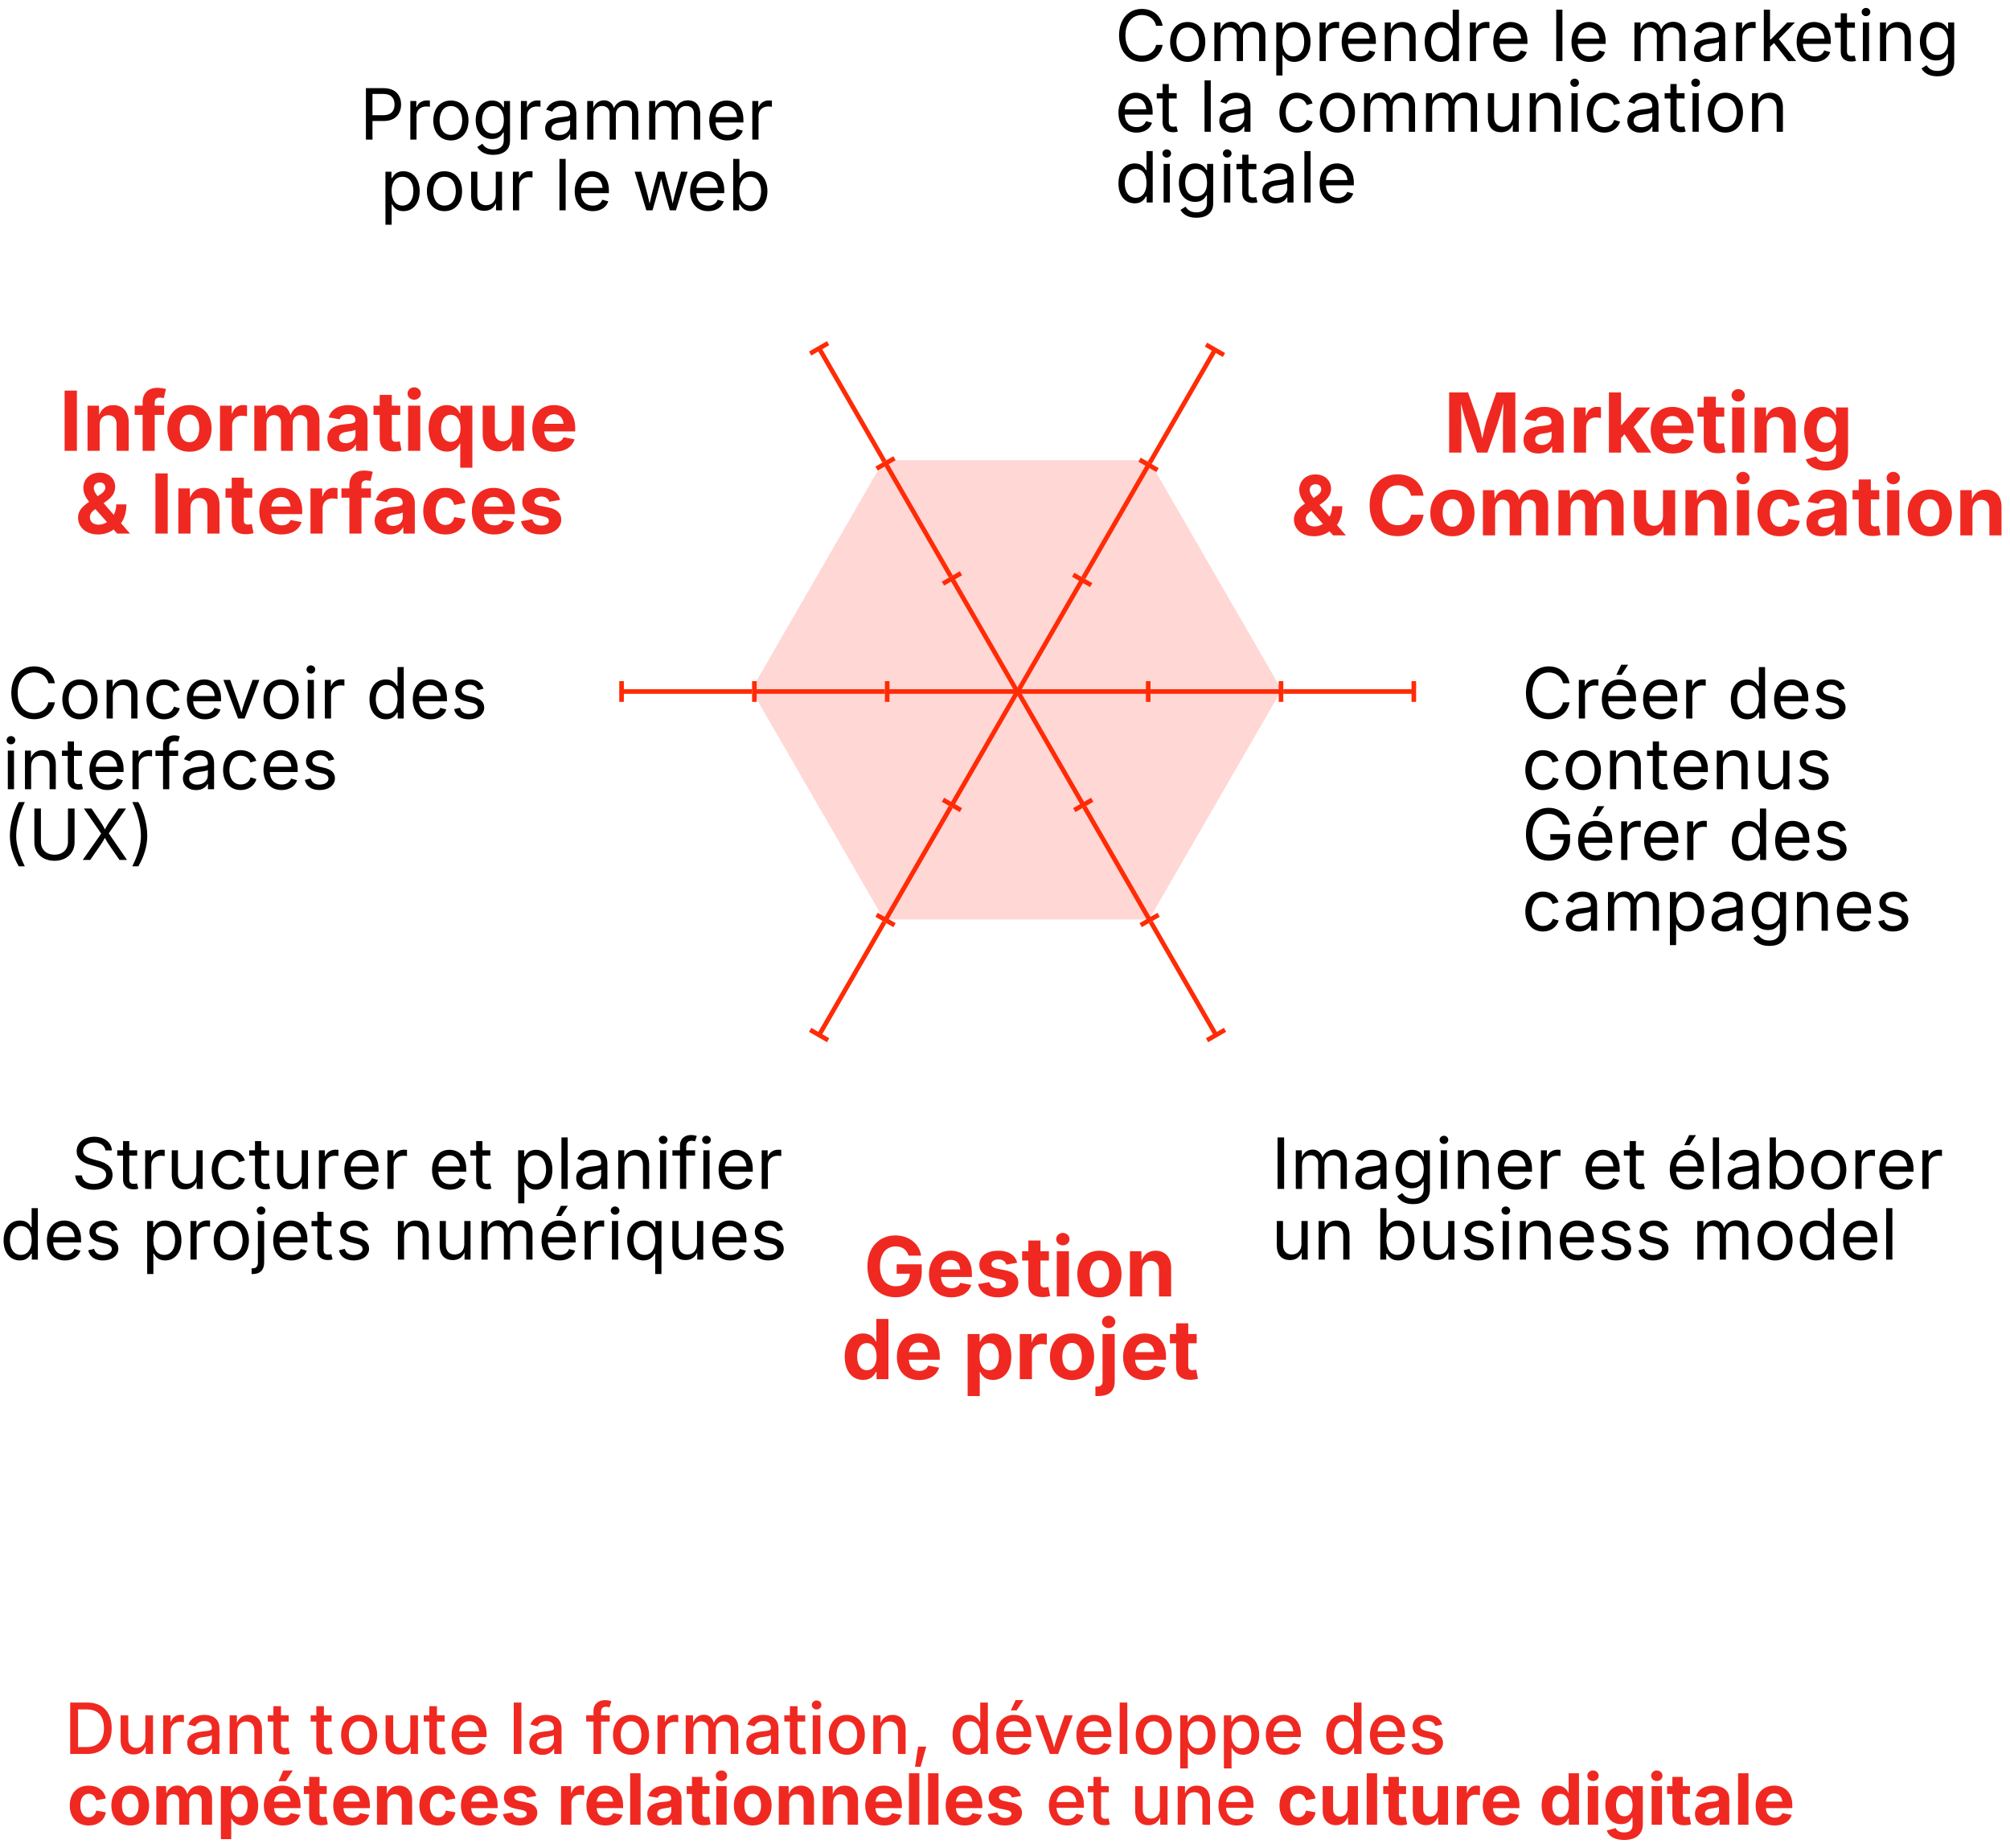
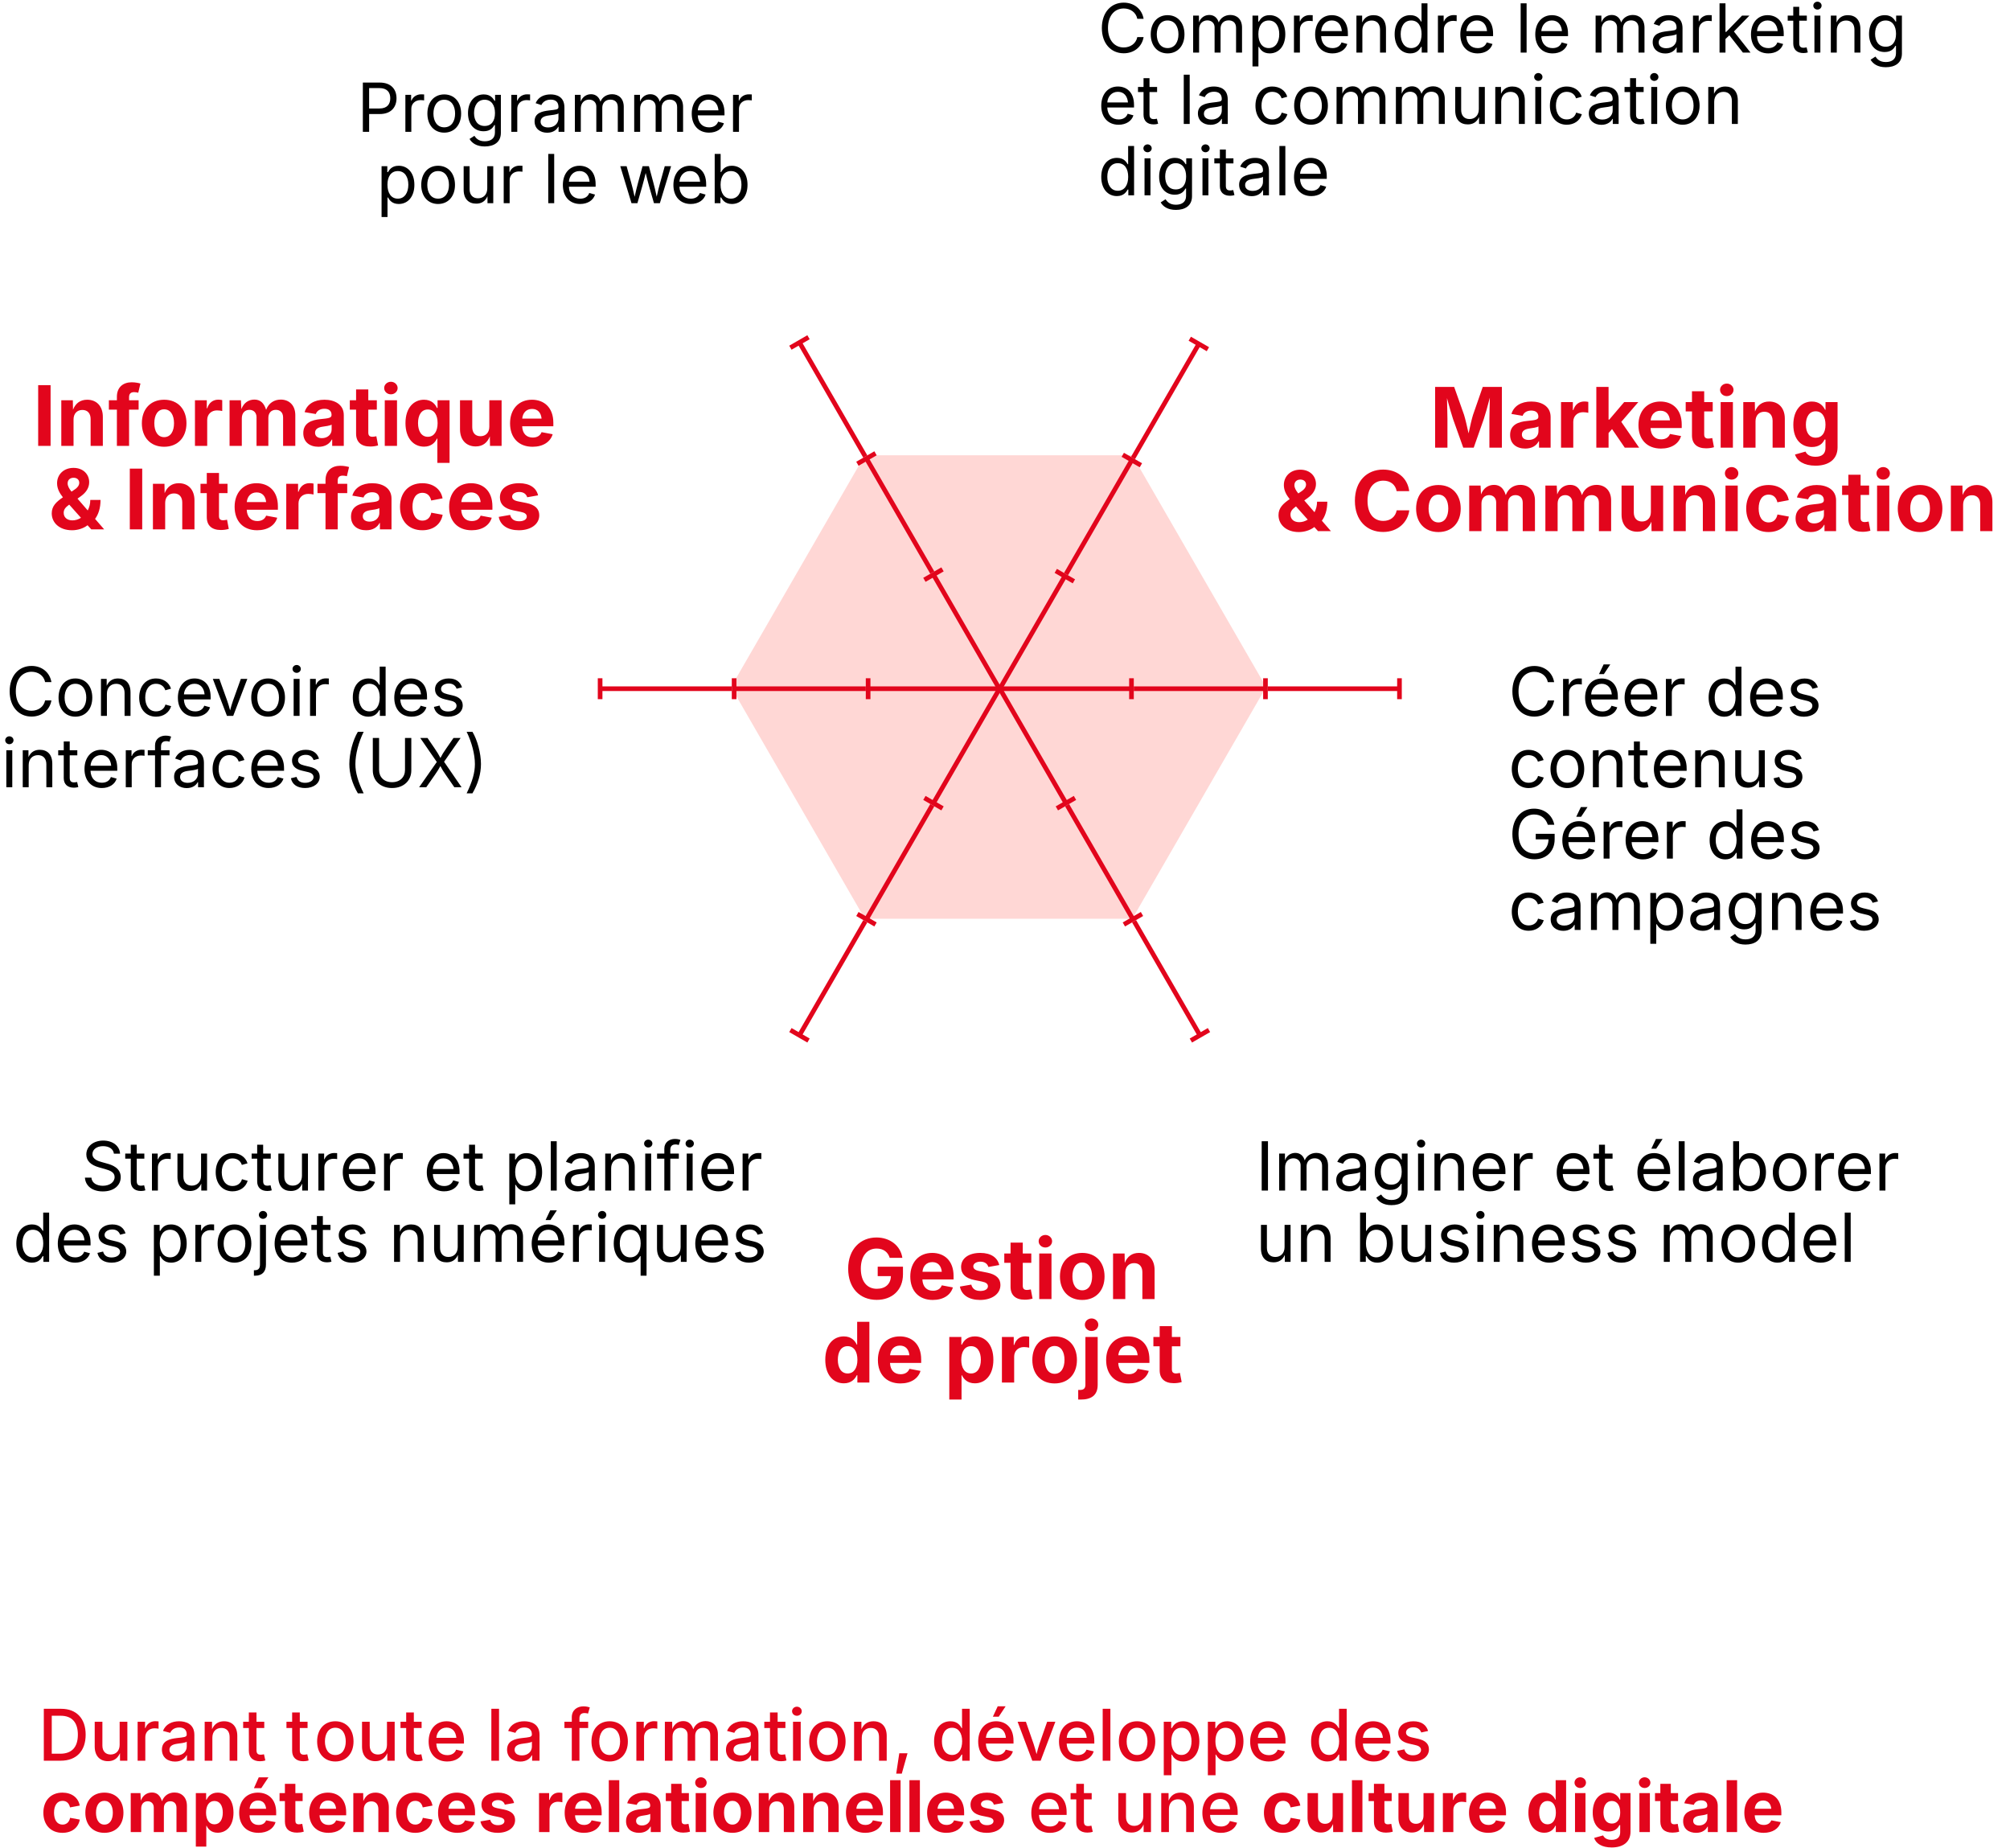
- <svg xmlns="http://www.w3.org/2000/svg" viewBox="0 0 1126 1035" version="1.1" xml:space="preserve" style="fill-rule:evenodd;clip-rule:evenodd;">
+ <svg xmlns="http://www.w3.org/2000/svg" viewbox="0 0 1116 1026" version="1.1" xml:space="preserve" style="fill-rule:evenodd;clip-rule:evenodd;">
+   <rect id="Plan-de-travail1" x="0" y="0" width="1116" height="1025.55" style="fill:none;" />
  <g id="Calque-1">
-     <g>
-       <text x="201.504px" y="78.192px" style="font-family:'Inter-Regular', 'Inter', sans-serif;font-size:39.607px;">Pr<tspan x="240.717px " y="78.192px ">o</tspan>grammer</text>
-       <text x="212.871px" y="117.799px" style="font-family:'Inter-Regular', 'Inter', sans-serif;font-size:39.607px;">pour le w<tspan x="384.577px " y="117.799px ">e</tspan>b</text>
+     <g transform="matrix(1,0,0,1,-15,-5)">
+       <text x="213.154px" y="78.192px" style="font-family:'Inter-Regular', 'Inter', sans-serif;font-size:37.607px;">Pr<tspan x="250.387px " y="78.192px ">o</tspan>grammer</text>
+       <text x="223.948px" y="117.792px" style="font-family:'Inter-Regular', 'Inter', sans-serif;font-size:37.607px;">pour le w<tspan x="386.983px " y="117.792px ">e</tspan>b</text>
    </g>
-     <g>
-       <text x="624.539px" y="34.201px" style="font-family:'Inter-Regular', 'Inter', sans-serif;font-size:39.607px;">Compr<tspan x="749.605px " y="34.201px ">e</tspan>ndr<tspan x="834.502px " y="34.201px ">e</tspan> le mark<tspan x="1004.46px " y="34.201px ">e</tspan>ting</text>
-       <text x="624.539px" y="73.809px" style="font-family:'Inter-Regular', 'Inter', sans-serif;font-size:39.607px;">et la communication</text>
-       <text x="624.539px" y="113.416px" style="font-family:'Inter-Regular', 'Inter', sans-serif;font-size:39.607px;">digitale</text>
+     <g transform="matrix(1,0,0,1,-15,-5)">
+       <text x="624.539px" y="34.201px" style="font-family:'Inter-Regular', 'Inter', sans-serif;font-size:37.607px;">Compr<tspan x="743.29px " y="34.201px ">e</tspan>ndr<tspan x="823.899px " y="34.201px ">e</tspan> le mark<tspan x="985.279px " y="34.201px ">e</tspan>ting</text>
+       <text x="624.539px" y="73.805px" style="font-family:'Inter-Regular', 'Inter', sans-serif;font-size:37.607px;">et la communication</text>
+       <text x="624.539px" y="113.409px" style="font-family:'Inter-Regular', 'Inter', sans-serif;font-size:37.607px;">digitale</text>
    </g>
-     <g>
-       <text x="852.478px" y="402.429px" style="font-family:'Inter-Regular', 'Inter', sans-serif;font-size:39.607px;">Cr<tspan x="895.348px " y="402.429px ">é</tspan>er des</text>
-       <text x="852.478px" y="442.036px" style="font-family:'Inter-Regular', 'Inter', sans-serif;font-size:39.607px;">cont<tspan x="935.574px " y="442.036px ">e</tspan>nus</text>
-       <text x="852.478px" y="481.643px" style="font-family:'Inter-Regular', 'Inter', sans-serif;font-size:39.607px;">Gér<tspan x="919.034px " y="481.643px ">e</tspan>r des</text>
-       <text x="852.478px" y="521.25px" style="font-family:'Inter-Regular', 'Inter', sans-serif;font-size:39.607px;">campagnes</text>
+     <g transform="matrix(1,0,0,1,-15,-5)">
+       <text x="852.476px" y="402.42px" style="font-family:'Inter-Regular', 'Inter', sans-serif;font-size:37.607px;">Cr<tspan x="893.181px " y="402.42px ">é</tspan>er des</text>
+       <text x="852.476px" y="442.02px" style="font-family:'Inter-Regular', 'Inter', sans-serif;font-size:37.607px;">cont<tspan x="931.376px " y="442.02px ">e</tspan>nus</text>
+       <text x="852.476px" y="481.62px" style="font-family:'Inter-Regular', 'Inter', sans-serif;font-size:37.607px;">Gér<tspan x="915.671px " y="481.62px ">e</tspan>r des</text>
+       <text x="852.476px" y="521.221px" style="font-family:'Inter-Regular', 'Inter', sans-serif;font-size:37.607px;">campagnes</text>
    </g>
-     <g>
-       <text x="808.745px" y="253.499px" style="font-family:'Inter-Bold', 'Inter';font-weight:700;font-size:46.345px;fill:rgb(239,41,33);">Mark<tspan x="922.88px " y="253.499px ">e</tspan>ting</text>
-       <text x="723.033px" y="299.844px" style="font-family:'Inter-Bold', 'Inter';font-weight:700;font-size:46.345px;fill:rgb(239,41,33);">&amp; Communication</text>
+     <g transform="matrix(1,0,0,1,-15,-5)">
+       <text x="808.745px" y="253.499px" style="font-family:'Inter-Bold', 'Inter';font-weight:700;font-size:46.345px;fill:#e2051c;">Mark<tspan x="922.88px " y="253.499px ">e</tspan>ting</text>
+       <text x="723.033px" y="299.844px" style="font-family:'Inter-Bold', 'Inter';font-weight:700;font-size:46.345px;fill:#e2051c;">&amp; Communication</text>
    </g>
-     <g>
-       <text x="33.131px" y="252.499px" style="font-family:'Inter-Bold', 'Inter';font-weight:700;font-size:46.345px;fill:rgb(239,41,33);">Inf<tspan x="91.934px " y="252.499px ">o</tspan>rmatique</text>
-       <text x="41.895px" y="298.844px" style="font-family:'Inter-Bold', 'Inter';font-weight:700;font-size:46.345px;fill:rgb(239,41,33);">&amp; Int<tspan x="143.439px 171.138px 191.348px 208.299px " y="298.844px 298.844px 298.844px 298.844px ">erfa</tspan>ces</text>
+     <g transform="matrix(1,0,0,1,-15,-5)">
+       <text x="33.131px" y="252.499px" style="font-family:'Inter-Bold', 'Inter';font-weight:700;font-size:46.345px;fill:#e2051c;">Inf<tspan x="91.934px " y="252.499px ">o</tspan>rmatique</text>
+       <text x="41.895px" y="298.844px" style="font-family:'Inter-Bold', 'Inter';font-weight:700;font-size:46.345px;fill:#e2051c;">&amp; Int<tspan x="143.439px 171.138px 191.348px 208.299px " y="298.844px 298.844px 298.844px 298.844px ">erfa</tspan>ces</text>
    </g>
-     <g>
-       <text x="483.805px" y="726.1px" style="font-family:'Inter-Bold', 'Inter';font-weight:700;font-size:46.345px;fill:rgb(239,41,33);">Gestion</text>
-       <text x="471.388px" y="772.445px" style="font-family:'Inter-Bold', 'Inter';font-weight:700;font-size:46.345px;fill:rgb(239,41,33);">de pr<tspan x="586.346px " y="772.445px ">o</tspan>jet</text>
+     <g transform="matrix(1,0,0,1,-15,-5)">
+       <text x="483.805px" y="726.1px" style="font-family:'Inter-Bold', 'Inter';font-weight:700;font-size:46.345px;fill:#e2051c;">Gestion</text>
+       <text x="471.388px" y="772.445px" style="font-family:'Inter-Bold', 'Inter';font-weight:700;font-size:46.345px;fill:#e2051c;">de pr<tspan x="586.346px " y="772.445px ">o</tspan>jet</text>
    </g>
-     <g>
-       <text x="712.209px" y="665.868px" style="font-family:'Inter-Regular', 'Inter', sans-serif;font-size:39.607px;">Imaginer et élabor<tspan x="1050.78px " y="665.868px ">e</tspan>r</text>
-       <text x="712.209px" y="705.476px" style="font-family:'Inter-Regular', 'Inter', sans-serif;font-size:39.607px;">un business model</text>
+     <g transform="matrix(1,0,0,1,-15,-5)">
+       <text x="712.209px" y="665.868px" style="font-family:'Inter-Regular', 'Inter', sans-serif;font-size:37.607px;">Imaginer et élabor<tspan x="1033.69px " y="665.868px ">e</tspan>r</text>
+       <text x="712.209px" y="705.469px" style="font-family:'Inter-Regular', 'Inter', sans-serif;font-size:37.607px;">un business model</text>
    </g>
-     <g>
-       <text x="39.878px" y="665.868px" style="font-family:'Inter-Regular', 'Inter', sans-serif;font-size:39.607px;">Structur<tspan x="190.881px " y="665.868px ">e</tspan>r et planifier</text>
-       <text x="0px" y="705.476px" style="font-family:'Inter-Regular', 'Inter', sans-serif;font-size:39.607px;">des pr<tspan x="117.696px " y="705.476px ">o</tspan>jet<tspan x="187.796px " y="705.476px ">s</tspan> numériques</text>
+     <g transform="matrix(1,0,0,1,-15,-5)">
+       <text x="60.027px" y="665.868px" style="font-family:'Inter-Regular', 'Inter', sans-serif;font-size:37.607px;">Structur<tspan x="203.404px " y="665.868px ">e</tspan>r et planifier</text>
+       <text x="22.156px" y="705.469px" style="font-family:'Inter-Regular', 'Inter', sans-serif;font-size:37.607px;">des pr<tspan x="133.909px " y="705.469px ">o</tspan>jet<tspan x="200.47px " y="705.469px ">s</tspan> numériques</text>
    </g>
-     <g>
-       <text x="3.974px" y="402.416px" style="font-family:'Inter-Regular', 'Inter', sans-serif;font-size:39.607px;">Conce<tspan x="124.089px 145.355px " y="402.416px 402.416px ">vo</tspan>ir des</text>
-       <text x="1.32px" y="442.023px" style="font-family:'Inter-Regular', 'Inter', sans-serif;font-size:39.607px;">int<tspan x="48.072px 71.139px 87.229px 100.9px " y="442.023px 442.023px 442.023px 442.023px ">erfa</tspan>ces</text>
-       <text x="1.32px" y="481.631px" style="font-family:'Inter-Regular', 'Inter', sans-serif;font-size:39.607px;">(UX</text>
+     <g transform="matrix(1,0,0,1,-15,-5)">
+       <text x="18.132px" y="402.393px" style="font-family:'Inter-Regular', 'Inter', sans-serif;font-size:37.607px;">Conce<tspan x="132.182px 152.375px " y="402.393px 402.393px ">vo</tspan>ir des</text>
+       <text x="15.613px" y="441.993px" style="font-family:'Inter-Regular', 'Inter', sans-serif;font-size:37.607px;">int<tspan x="60.004px 81.906px 97.184px 110.165px " y="441.993px 441.993px 441.993px 441.993px ">erfa</tspan>ces (UX)</text>
    </g>
-     <g>
-       <text x="36.142px" y="982.37px" style="font-family:'Inter-Medium', 'Inter';font-weight:500;font-size:39.61px;fill:rgb(239,41,33);">Dur<tspan x="103.293px " y="982.37px ">a</tspan>nt t<tspan x="189.222px " y="982.37px ">o</tspan>ut<tspan x="251.127px " y="982.37px ">e</tspan> la f<tspan x="341.544px " y="982.37px ">o</tspan>rmation,<tspan x="521.209px " y="982.37px "> </tspan>dé<tspan x="579.105px 600.781px " y="982.37px 982.37px ">ve</tspan>loppe des</text>
-       <text x="37.517px" y="1021.98px" style="font-family:'Inter-Bold', 'Inter';font-weight:700;font-size:39.61px;fill:rgb(239,41,33);">compét<tspan x="185.098px " y="1021.98px ">e</tspan>nces r<tspan x="326.954px " y="1021.98px ">e</tspan>lationnelles</text>
-       <text x="585.755px" y="1021.98px" style="font-family:'Inter-Medium', 'Inter';font-weight:500;font-size:39.61px;fill:rgb(239,41,33);">et une</text>
-       <text x="715.205px" y="1021.98px" style="font-family:'Inter-Bold', 'Inter';font-weight:700;font-size:39.61px;fill:rgb(239,41,33);">cultur<tspan x="829.07px " y="1021.98px ">e</tspan> digitale</text>
+     <g transform="matrix(1,0,0,1,-15,-5)">
+       <text x="36.142px" y="982.37px" style="font-family:'Inter-Medium', 'Inter';font-weight:500;font-size:39.61px;fill:#e2051c;">Dur<tspan x="103.293px " y="982.37px ">a</tspan>nt t<tspan x="189.222px " y="982.37px ">o</tspan>ut<tspan x="251.127px " y="982.37px ">e</tspan> la f<tspan x="341.544px " y="982.37px ">o</tspan>rmation,<tspan x="521.209px " y="982.37px "> </tspan>dé<tspan x="579.105px 600.781px " y="982.37px 982.37px ">ve</tspan>loppe des</text>
+       <text x="37.517px" y="1021.98px" style="font-family:'Inter-Bold', 'Inter';font-weight:700;font-size:39.61px;fill:#e2051c;">compét<tspan x="185.098px " y="1021.98px ">e</tspan>nces r<tspan x="326.954px " y="1021.98px ">e</tspan>lationnelles</text>
+       <text x="585.755px" y="1021.98px" style="font-family:'Inter-Medium', 'Inter';font-weight:500;font-size:39.61px;fill:#e2051c;">et une</text>
+       <text x="715.205px" y="1021.98px" style="font-family:'Inter-Bold', 'Inter';font-weight:700;font-size:39.61px;fill:#e2051c;">cultur<tspan x="829.07px " y="1021.98px ">e</tspan> digitale</text>
    </g>
-     <g transform="matrix(1,0,0,1,643.693,514.999)">
-       <path d="M0,-257.267L-148.533,-257.267L-222.8,-128.634L-148.533,0L0,0L74.267,-128.634L0,-257.267Z" style="fill:rgb(255,215,213);fill-rule:nonzero;" />
-     </g>
-     <g transform="matrix(1,0,0,1,348.198,387.304)">
-       <path d="M0,0L73.109,0" style="fill:none;fill-rule:nonzero;stroke:rgb(255,43,6);stroke-width:2.58px;" />
-     </g>
-     <g transform="matrix(0,1,1,0,354.008,387.304)">
-       <path d="M-5.81,-5.81L5.81,-5.81" style="fill:none;fill-rule:nonzero;stroke:rgb(255,43,6);stroke-width:2.58px;" />
-     </g>
-     <g transform="matrix(1,0,0,1,422.599,387.304)">
-       <path d="M0,0L73.109,0" style="fill:none;fill-rule:nonzero;stroke:rgb(255,43,6);stroke-width:2.58px;" />
-     </g>
-     <g transform="matrix(0,1,1,0,428.408,387.304)">
-       <path d="M-5.81,-5.81L5.81,-5.81" style="fill:none;fill-rule:nonzero;stroke:rgb(255,43,6);stroke-width:2.58px;" />
-     </g>
-     <g transform="matrix(1,0,0,1,497,387.304)">
-       <path d="M0,0L73.108,0" style="fill:none;fill-rule:nonzero;stroke:rgb(255,43,6);stroke-width:2.58px;" />
-     </g>
-     <g transform="matrix(0,1,1,0,502.81,387.304)">
-       <path d="M-5.81,-5.81L5.81,-5.81" style="fill:none;fill-rule:nonzero;stroke:rgb(255,43,6);stroke-width:2.58px;" />
-     </g>
-     <g transform="matrix(-0.500017,-0.866016,-0.866016,0.500017,681.226,516.382)">
-       <path d="M-54.833,31.657L18.277,31.657" style="fill:none;fill-rule:nonzero;stroke:rgb(255,43,6);stroke-width:2.58px;" />
-     </g>
-     <g transform="matrix(0.866021,-0.500008,-0.500008,-0.866021,678.323,584.728)">
-       <path d="M-0.778,2.905L10.841,2.905" style="fill:none;fill-rule:nonzero;stroke:rgb(255,43,6);stroke-width:2.58px;" />
-     </g>
-     <g transform="matrix(-0.500011,-0.866019,-0.866019,0.500011,644.026,451.948)">
-       <path d="M-54.833,31.658L18.277,31.658" style="fill:none;fill-rule:nonzero;stroke:rgb(255,43,6);stroke-width:2.58px;" />
-     </g>
-     <g transform="matrix(0.866021,-0.500008,-0.500008,-0.866021,641.123,520.295)">
-       <path d="M-0.778,2.905L10.841,2.905" style="fill:none;fill-rule:nonzero;stroke:rgb(255,43,6);stroke-width:2.58px;" />
-     </g>
-     <g transform="matrix(-0.500011,-0.866019,-0.866019,0.500011,606.826,387.516)">
-       <path d="M-54.833,31.658L18.277,31.658" style="fill:none;fill-rule:nonzero;stroke:rgb(255,43,6);stroke-width:2.58px;" />
-     </g>
-     <g transform="matrix(0.866021,-0.500008,-0.500008,-0.866021,603.923,455.862)">
-       <path d="M-0.778,2.905L10.841,2.905" style="fill:none;fill-rule:nonzero;stroke:rgb(255,43,6);stroke-width:2.58px;" />
-     </g>
-     <g transform="matrix(-1,0,0,1,718.91,387.305)">
-       <path d="M-73.109,0L0,0" style="fill:none;fill-rule:nonzero;stroke:rgb(255,43,6);stroke-width:2.58px;" />
-     </g>
-     <g transform="matrix(0,-1,-1,0,797.829,387.305)">
-       <path d="M-5.81,5.81L5.81,5.81" style="fill:none;fill-rule:nonzero;stroke:rgb(255,43,6);stroke-width:2.58px;" />
-     </g>
-     <g transform="matrix(-1,0,0,1,644.51,387.305)">
-       <path d="M-73.109,0L0,0" style="fill:none;fill-rule:nonzero;stroke:rgb(255,43,6);stroke-width:2.58px;" />
-     </g>
-     <g transform="matrix(0,-1,-1,0,723.429,387.305)">
-       <path d="M-5.81,5.81L5.81,5.81" style="fill:none;fill-rule:nonzero;stroke:rgb(255,43,6);stroke-width:2.58px;" />
-     </g>
-     <g transform="matrix(-1,0,0,1,570.11,387.305)">
-       <path d="M-73.109,0L0,0" style="fill:none;fill-rule:nonzero;stroke:rgb(255,43,6);stroke-width:2.58px;" />
-     </g>
-     <g transform="matrix(0,-1,-1,0,649.028,387.305)">
-       <path d="M-5.81,5.81L5.81,5.81" style="fill:none;fill-rule:nonzero;stroke:rgb(255,43,6);stroke-width:2.58px;" />
-     </g>
-     <g transform="matrix(0.500027,-0.86601,-0.86601,-0.500027,495.433,579.698)">
-       <path d="M-18.277,31.657L54.834,31.657" style="fill:none;fill-rule:nonzero;stroke:rgb(255,43,6);stroke-width:2.58px;" />
-     </g>
-     <g transform="matrix(0.866021,0.500008,0.500008,-0.866021,455.974,574.665)">
-       <path d="M-0.778,-2.905L10.841,-2.905" style="fill:none;fill-rule:nonzero;stroke:rgb(255,43,6);stroke-width:2.58px;" />
-     </g>
-     <g transform="matrix(0.500021,-0.866013,-0.866013,-0.500021,532.634,515.265)">
-       <path d="M-18.277,31.658L54.834,31.657" style="fill:none;fill-rule:nonzero;stroke:rgb(255,43,6);stroke-width:2.58px;" />
-     </g>
-     <g transform="matrix(0.866021,0.500008,0.500008,-0.866021,493.175,510.232)">
-       <path d="M-0.778,-2.905L10.841,-2.905" style="fill:none;fill-rule:nonzero;stroke:rgb(255,43,6);stroke-width:2.58px;" />
-     </g>
-     <g transform="matrix(0.500021,-0.866013,-0.866013,-0.500021,569.834,450.833)">
-       <path d="M-18.277,31.658L54.834,31.657" style="fill:none;fill-rule:nonzero;stroke:rgb(255,43,6);stroke-width:2.58px;" />
-     </g>
-     <g transform="matrix(0.866021,0.500008,0.500008,-0.866021,530.375,445.8)">
-       <path d="M-0.778,-2.905L10.841,-2.905" style="fill:none;fill-rule:nonzero;stroke:rgb(255,43,6);stroke-width:2.58px;" />
-     </g>
-     <g transform="matrix(0.500027,0.86601,0.86601,-0.500027,495.433,195.099)">
-       <path d="M-18.277,-31.657L54.834,-31.657" style="fill:none;fill-rule:nonzero;stroke:rgb(255,43,6);stroke-width:2.58px;" />
-     </g>
-     <g transform="matrix(-0.866021,0.500008,0.500008,0.866021,455.974,200.132)">
-       <path d="M-10.841,-2.905L0.778,-2.905" style="fill:none;fill-rule:nonzero;stroke:rgb(255,43,6);stroke-width:2.58px;" />
-     </g>
-     <g transform="matrix(0.500021,0.866013,0.866013,-0.500021,532.634,259.532)">
-       <path d="M-18.277,-31.658L54.834,-31.657" style="fill:none;fill-rule:nonzero;stroke:rgb(255,43,6);stroke-width:2.58px;" />
-     </g>
-     <g transform="matrix(-0.866021,0.500008,0.500008,0.866021,493.174,264.565)">
-       <path d="M-10.841,-2.905L0.778,-2.905" style="fill:none;fill-rule:nonzero;stroke:rgb(255,43,6);stroke-width:2.58px;" />
-     </g>
-     <g transform="matrix(0.500021,0.866013,0.866013,-0.500021,569.834,323.965)">
-       <path d="M-18.277,-31.658L54.834,-31.657" style="fill:none;fill-rule:nonzero;stroke:rgb(255,43,6);stroke-width:2.58px;" />
-     </g>
-     <g transform="matrix(-0.866021,0.500008,0.500008,0.866021,530.374,328.998)">
-       <path d="M-10.841,-2.905L0.778,-2.905" style="fill:none;fill-rule:nonzero;stroke:rgb(255,43,6);stroke-width:2.58px;" />
-     </g>
-     <g transform="matrix(-0.500021,0.866013,0.866013,0.500021,680.622,259.253)">
-       <path d="M-54.834,-31.658L18.277,-31.658" style="fill:none;fill-rule:nonzero;stroke:rgb(255,43,6);stroke-width:2.58px;" />
-     </g>
-     <g transform="matrix(-0.866021,-0.500008,-0.500008,0.866021,677.719,190.906)">
-       <path d="M-10.841,2.905L0.778,2.905" style="fill:none;fill-rule:nonzero;stroke:rgb(255,43,6);stroke-width:2.58px;" />
-     </g>
-     <g transform="matrix(-0.500011,0.866019,0.866019,0.500011,643.423,323.685)">
-       <path d="M-54.833,-31.658L18.277,-31.658" style="fill:none;fill-rule:nonzero;stroke:rgb(255,43,6);stroke-width:2.58px;" />
-     </g>
-     <g transform="matrix(-0.866021,-0.500008,-0.500008,0.866021,640.519,255.338)">
-       <path d="M-10.841,2.905L0.778,2.905" style="fill:none;fill-rule:nonzero;stroke:rgb(255,43,6);stroke-width:2.58px;" />
-     </g>
-     <g transform="matrix(-0.500027,0.86601,0.86601,0.500027,606.221,388.119)">
-       <path d="M-54.834,-31.657L18.277,-31.657" style="fill:none;fill-rule:nonzero;stroke:rgb(255,43,6);stroke-width:2.58px;" />
-     </g>
-     <g transform="matrix(-0.866021,-0.500008,-0.500008,0.866021,603.319,319.771)">
-       <path d="M-10.841,2.905L0.778,2.905" style="fill:none;fill-rule:nonzero;stroke:rgb(255,43,6);stroke-width:2.58px;" />
-     </g>
+     <path d="M628.693,252.732l-148.533,0l-74.267,128.633l74.267,128.634l148.533,0l74.267,-128.634l-74.267,-128.633Z" style="fill:#ffd7d5;fill-rule:nonzero;" />
+     <path d="M333.198,382.304l73.109,0" style="fill:none;fill-rule:nonzero;stroke:#e2051c;stroke-width:2.58px;" />
+     <path d="M333.198,376.494l0,11.619" style="fill:none;fill-rule:nonzero;stroke:#e2051c;stroke-width:2.58px;" />
+     <path d="M407.599,382.304l73.109,0" style="fill:none;fill-rule:nonzero;stroke:#e2051c;stroke-width:2.58px;" />
+     <path d="M407.599,376.494l0,11.619" style="fill:none;fill-rule:nonzero;stroke:#e2051c;stroke-width:2.58px;" />
+     <path d="M482,382.304l73.108,0" style="fill:none;fill-rule:nonzero;stroke:#e2051c;stroke-width:2.58px;" />
+     <path d="M482,376.494l0,11.619" style="fill:none;fill-rule:nonzero;stroke:#e2051c;stroke-width:2.58px;" />
+     <path d="M666.228,574.697l-36.557,-63.314" style="fill:none;fill-rule:nonzero;stroke:#e2051c;stroke-width:2.58px;" />
+     <path d="M661.196,577.602l10.063,-5.81" style="fill:none;fill-rule:nonzero;stroke:#e2051c;stroke-width:2.58px;" />
+     <path d="M629.027,510.264l-36.556,-63.315" style="fill:none;fill-rule:nonzero;stroke:#e2051c;stroke-width:2.58px;" />
+     <path d="M623.996,513.168l10.063,-5.81" style="fill:none;fill-rule:nonzero;stroke:#e2051c;stroke-width:2.58px;" />
+     <path d="M591.827,445.831l-36.556,-63.315" style="fill:none;fill-rule:nonzero;stroke:#e2051c;stroke-width:2.58px;" />
+     <path d="M586.796,448.736l10.063,-5.81" style="fill:none;fill-rule:nonzero;stroke:#e2051c;stroke-width:2.58px;" />
+     <path d="M777.02,382.305l-73.11,0" style="fill:none;fill-rule:nonzero;stroke:#e2051c;stroke-width:2.58px;" />
+     <path d="M777.02,388.115l0,-11.619" style="fill:none;fill-rule:nonzero;stroke:#e2051c;stroke-width:2.58px;" />
+     <path d="M702.619,382.305l-73.109,0" style="fill:none;fill-rule:nonzero;stroke:#e2051c;stroke-width:2.58px;" />
+     <path d="M702.619,388.115l0,-11.619" style="fill:none;fill-rule:nonzero;stroke:#e2051c;stroke-width:2.58px;" />
+     <path d="M628.219,382.305l-73.109,0" style="fill:none;fill-rule:nonzero;stroke:#e2051c;stroke-width:2.58px;" />
+     <path d="M628.219,388.115l0,-11.619" style="fill:none;fill-rule:nonzero;stroke:#e2051c;stroke-width:2.58px;" />
+     <path d="M443.879,574.697l36.557,-63.314" style="fill:none;fill-rule:nonzero;stroke:#e2051c;stroke-width:2.58px;" />
+     <path d="M438.848,571.791l10.063,5.81" style="fill:none;fill-rule:nonzero;stroke:#e2051c;stroke-width:2.58px;" />
+     <path d="M481.079,510.264l36.557,-63.315" style="fill:none;fill-rule:nonzero;stroke:#e2051c;stroke-width:2.58px;" />
+     <path d="M476.048,507.359l10.063,5.81" style="fill:none;fill-rule:nonzero;stroke:#e2051c;stroke-width:2.58px;" />
+     <path d="M518.279,445.831l36.557,-63.315" style="fill:none;fill-rule:nonzero;stroke:#e2051c;stroke-width:2.58px;" />
+     <path d="M513.248,442.926l10.063,5.81" style="fill:none;fill-rule:nonzero;stroke:#e2051c;stroke-width:2.58px;" />
+     <path d="M443.879,190.101l36.557,63.314" style="fill:none;fill-rule:nonzero;stroke:#e2051c;stroke-width:2.58px;" />
+     <path d="M448.91,187.196l-10.063,5.81" style="fill:none;fill-rule:nonzero;stroke:#e2051c;stroke-width:2.58px;" />
+     <path d="M481.079,254.534l36.557,63.315" style="fill:none;fill-rule:nonzero;stroke:#e2051c;stroke-width:2.58px;" />
+     <path d="M486.11,251.628l-10.063,5.81" style="fill:none;fill-rule:nonzero;stroke:#e2051c;stroke-width:2.58px;" />
+     <path d="M518.279,318.966l36.557,63.315" style="fill:none;fill-rule:nonzero;stroke:#e2051c;stroke-width:2.58px;" />
+     <path d="M523.31,316.062l-10.063,5.81" style="fill:none;fill-rule:nonzero;stroke:#e2051c;stroke-width:2.58px;" />
+     <path d="M665.624,190.937l-36.557,63.315" style="fill:none;fill-rule:nonzero;stroke:#e2051c;stroke-width:2.58px;" />
+     <path d="M670.655,193.842l-10.063,-5.81" style="fill:none;fill-rule:nonzero;stroke:#e2051c;stroke-width:2.58px;" />
+     <path d="M628.424,255.369l-36.556,63.315" style="fill:none;fill-rule:nonzero;stroke:#e2051c;stroke-width:2.58px;" />
+     <path d="M633.455,258.275l-10.063,-5.81" style="fill:none;fill-rule:nonzero;stroke:#e2051c;stroke-width:2.58px;" />
+     <path d="M591.224,319.803l-36.557,63.314" style="fill:none;fill-rule:nonzero;stroke:#e2051c;stroke-width:2.58px;" />
+     <path d="M596.255,322.707l-10.063,-5.81" style="fill:none;fill-rule:nonzero;stroke:#e2051c;stroke-width:2.58px;" />
  </g>
</svg>
